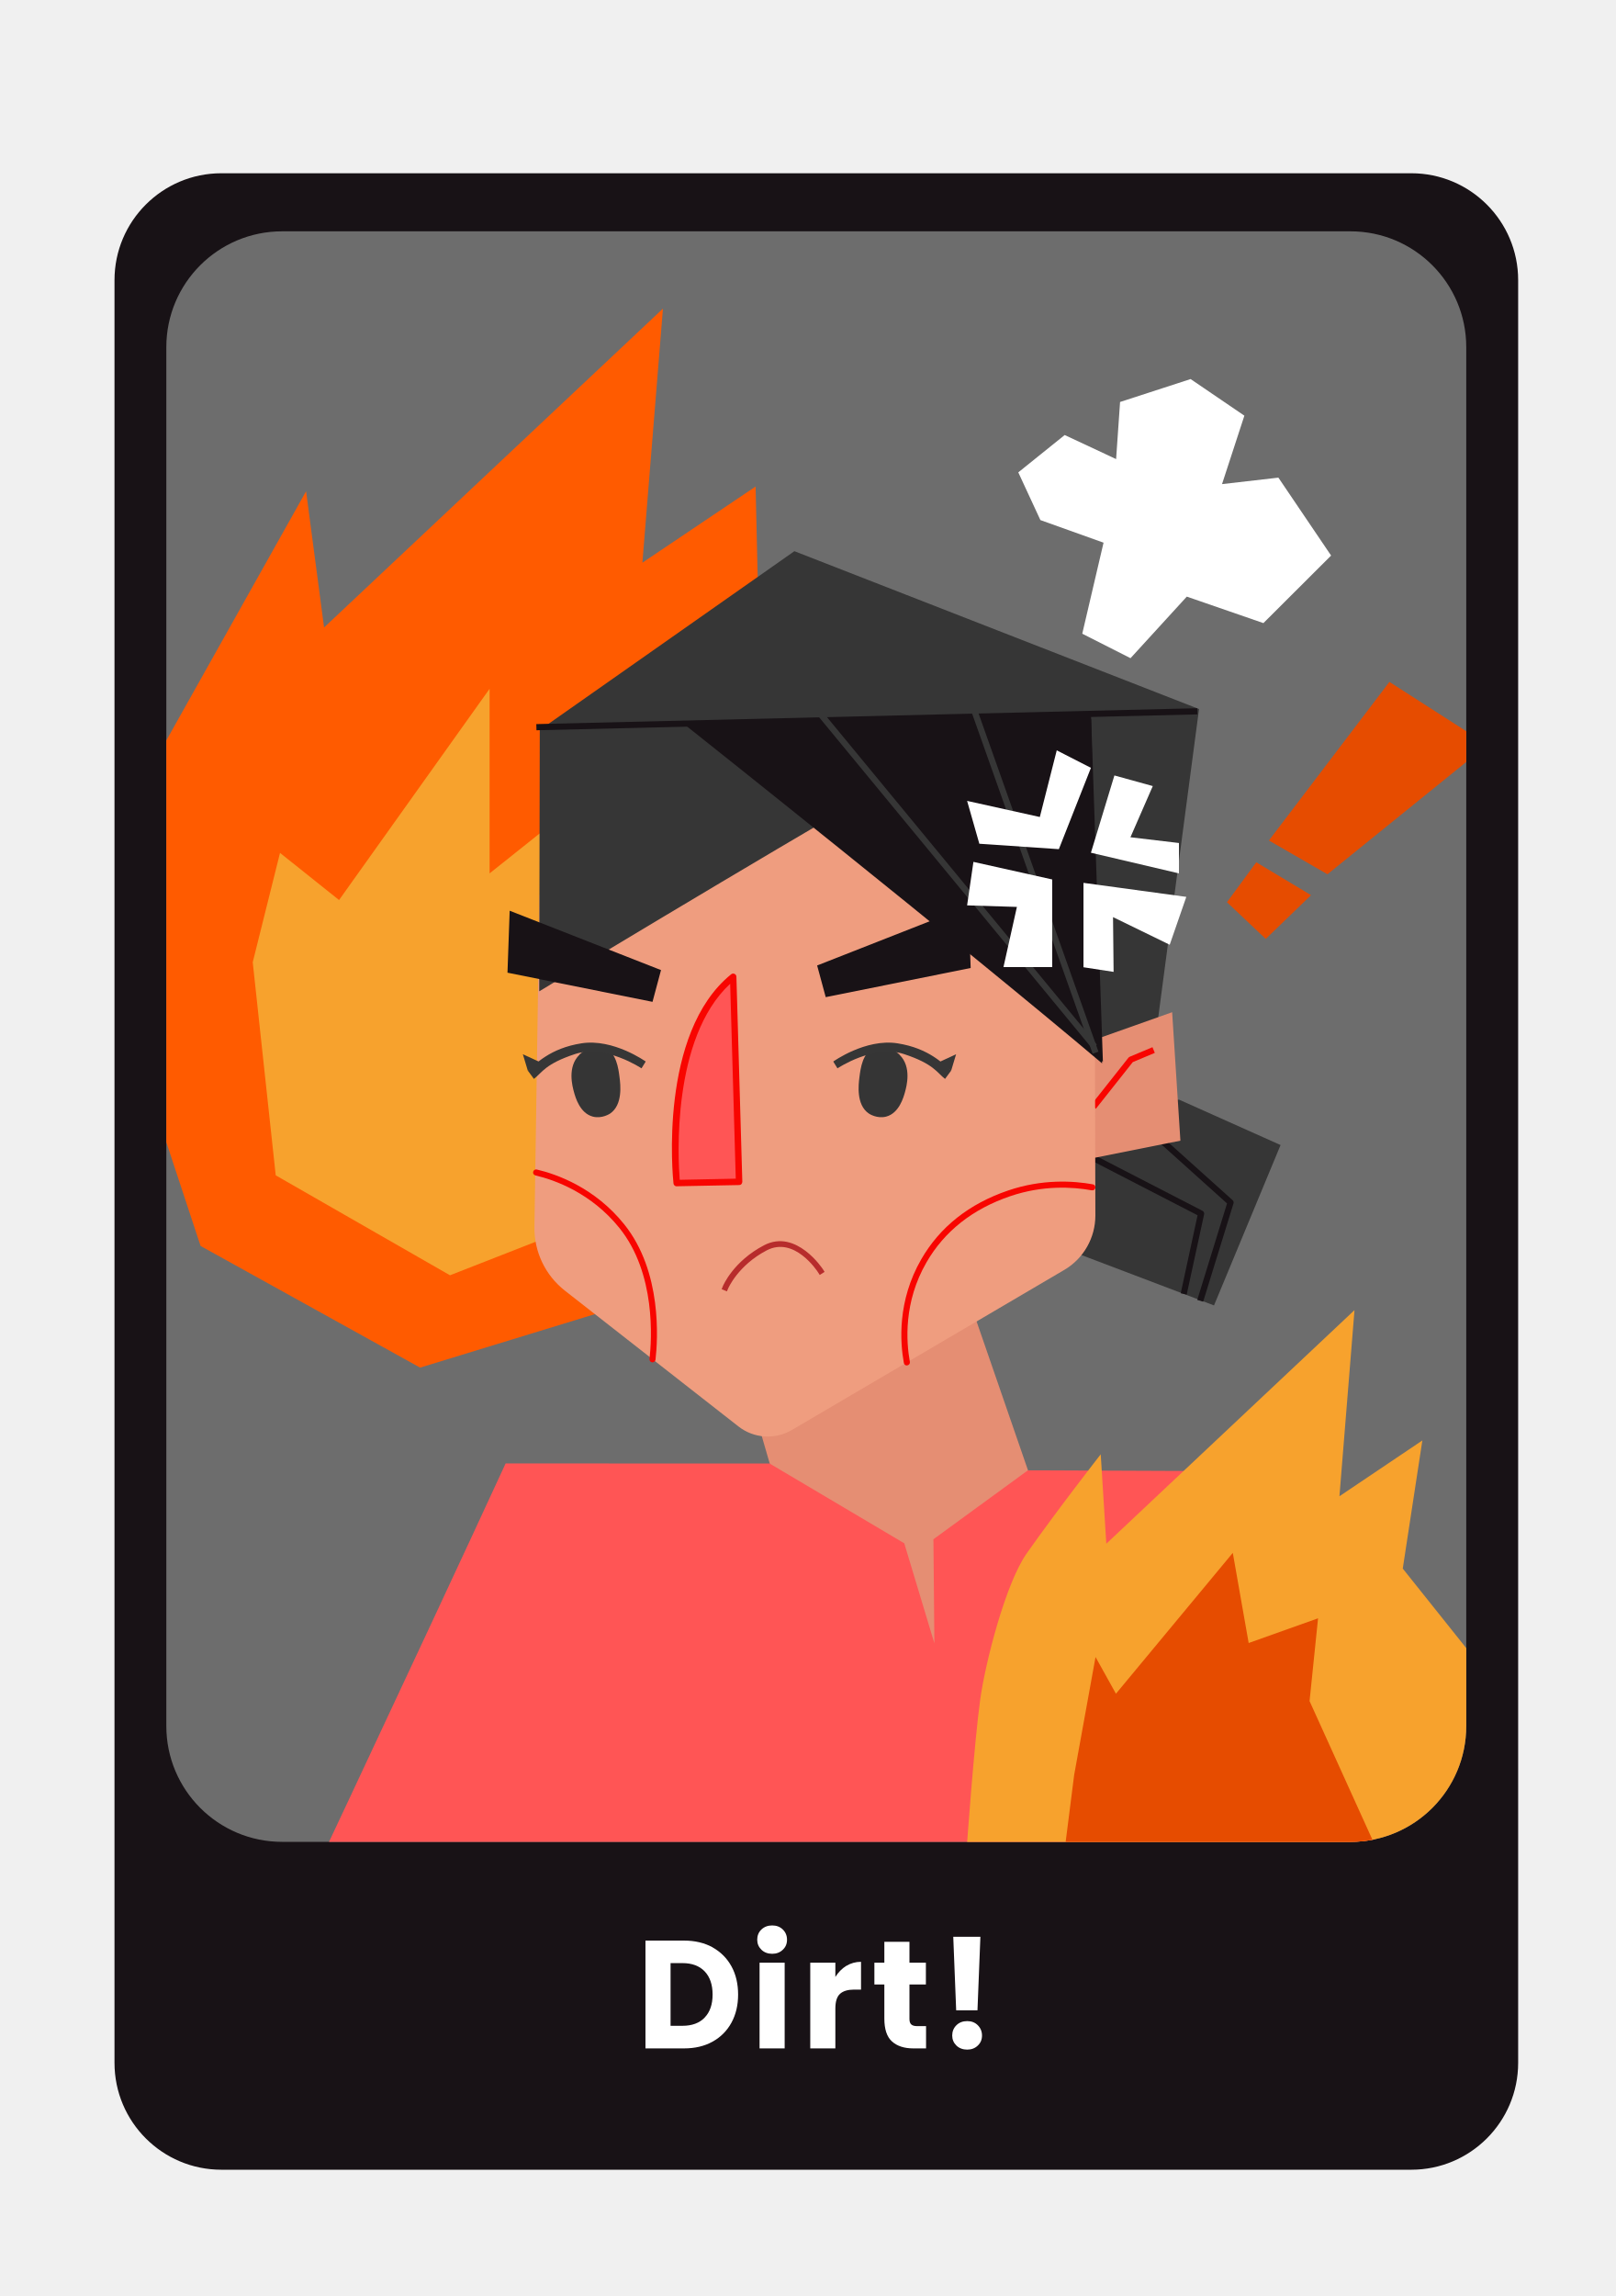
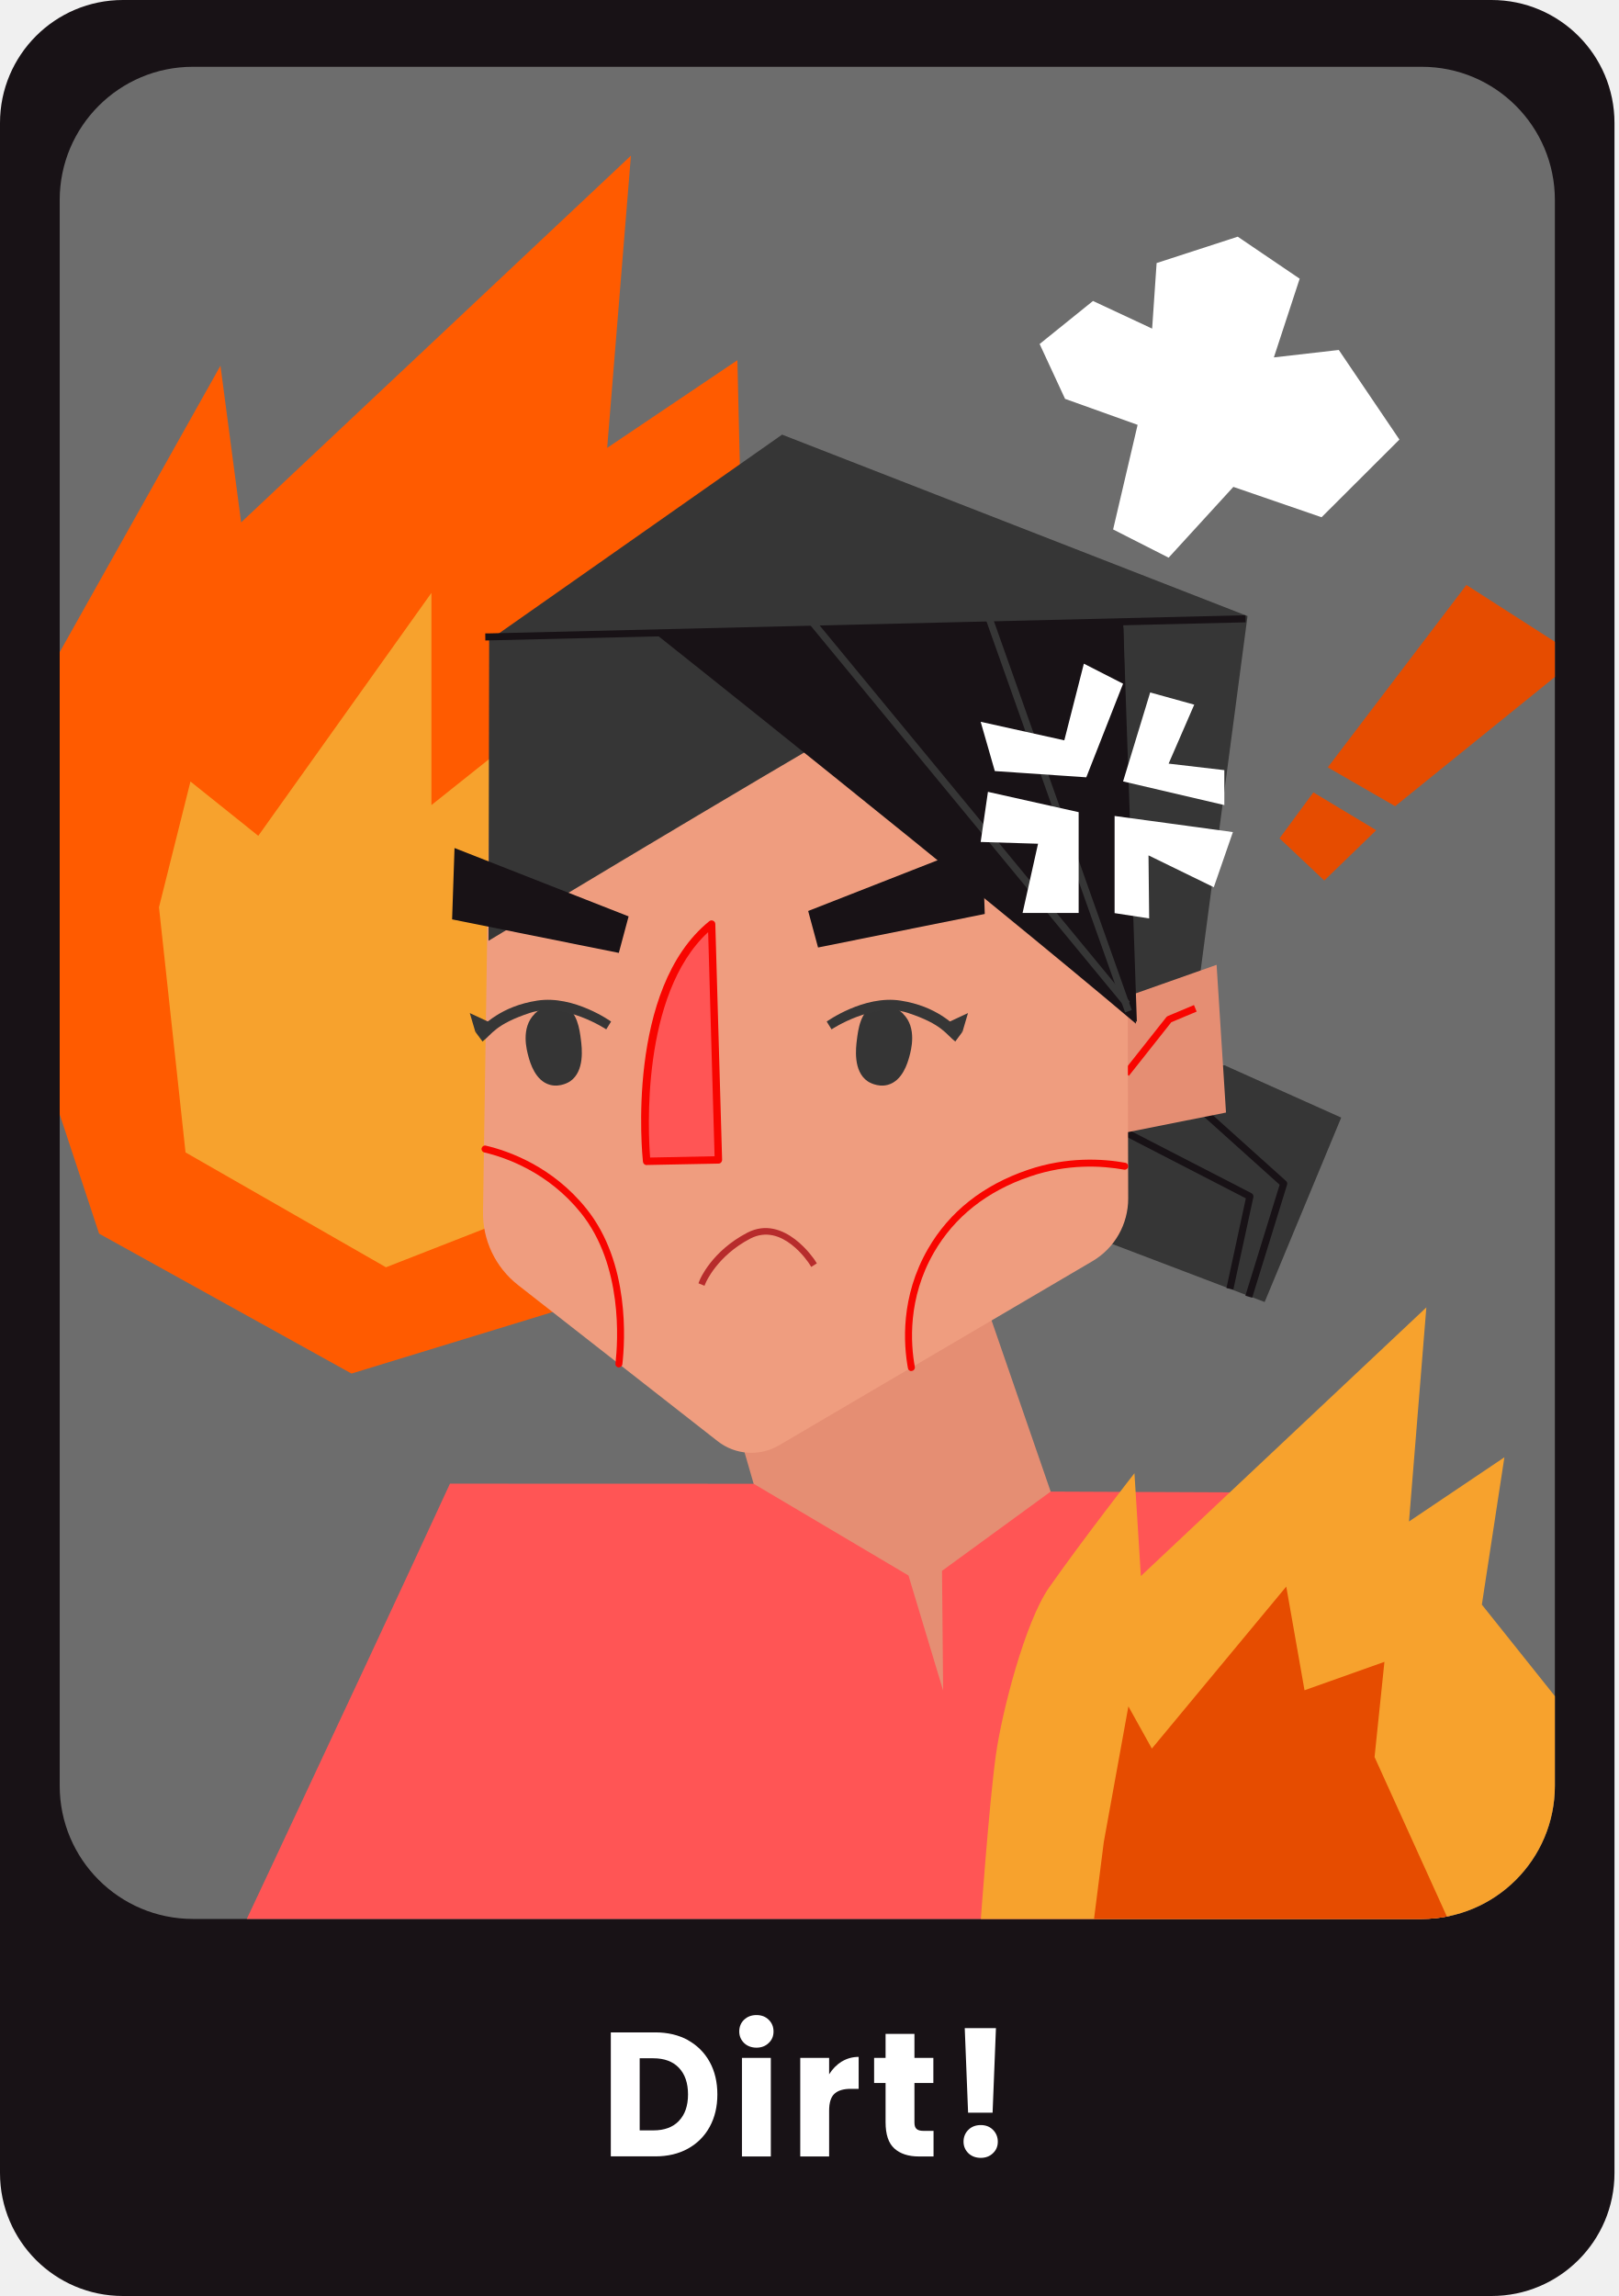
- <svg xmlns="http://www.w3.org/2000/svg" id="Layer_2" data-name="Layer 2" viewBox="0 0 199.5 283.47">
+ <svg xmlns="http://www.w3.org/2000/svg" id="Layer_2" data-name="Layer 2" viewBox="0 0 173.81 246.49">
  <defs>
    <style>
      .cls-1 {
        fill: #fff;
      }

      .cls-2 {
        fill: #181216;
      }

      .cls-3 {
        fill: #ef9d7f;
      }

      .cls-4 {
        fill: #363636;
      }

      .cls-5 {
        fill: #f55;
      }

      .cls-6 {
        fill: #e58e73;
      }

      .cls-7 {
        fill: #f80500;
      }

      .cls-8 {
        fill: #ff5b00;
      }

      .cls-9 {
        fill: #e64c00;
      }

      .cls-10 {
        clip-path: url(#clippath);
      }

      .cls-11 {
        fill: none;
      }

      .cls-12 {
        fill: #353535;
      }

      .cls-13 {
        fill: #b72c2c;
      }

      .cls-14 {
        fill: #6d6d6d;
      }

      .cls-15 {
        fill: #f7a22d;
      }
    </style>
    <clipPath id="clippath">
-       <rect class="cls-11" x="20.54" y="28.56" width="160.53" height="198.84" rx="14.3" ry="14.3" />
+       <rect class="cls-11" x="6.41" y="7.17" width="160.53" height="198.84" rx="14.3" ry="14.3" />
    </clipPath>
  </defs>
-   <rect class="cls-2" x="14.14" y="21.39" width="173.34" height="246.49" rx="13.2" ry="13.2" />
+   <rect class="cls-2" y="0" width="173.34" height="246.49" rx="13.2" ry="13.2" />
  <g>
-     <path class="cls-1" d="M88,240.43c1,.56,1.78,1.34,2.33,2.34,.55,1,.82,2.17,.82,3.48s-.27,2.46-.82,3.47c-.55,1.01-1.33,1.79-2.34,2.35-1.01,.56-2.18,.83-3.51,.83h-4.77v-13.31h4.77c1.34,0,2.51,.28,3.52,.83Zm-.98,8.66c.65-.67,.98-1.62,.98-2.84s-.33-2.18-.98-2.86c-.65-.68-1.57-1.02-2.74-1.02h-1.47v7.74h1.47c1.17,0,2.08-.33,2.74-1.01Z" />
-     <path class="cls-1" d="M94.03,240.72c-.34-.33-.52-.75-.52-1.24s.17-.93,.52-1.26,.79-.5,1.33-.5,.97,.17,1.31,.5c.34,.33,.52,.75,.52,1.26s-.17,.91-.52,1.24c-.34,.33-.78,.5-1.31,.5s-.99-.17-1.33-.5Zm2.87,1.6v10.58h-3.1v-10.58h3.1Z" />
-     <path class="cls-1" d="M104.52,242.71c.54-.33,1.15-.5,1.81-.5v3.43h-.85c-.77,0-1.35,.17-1.74,.52s-.58,.96-.58,1.83v4.91h-3.1v-10.58h3.1v1.76c.36-.58,.82-1.04,1.36-1.38Z" />
-     <path class="cls-1" d="M114.36,250.15v2.75h-1.58c-1.12,0-2-.29-2.63-.86s-.94-1.51-.94-2.82v-4.21h-1.23v-2.69h1.23v-2.58h3.1v2.58h2.03v2.69h-2.03v4.25c0,.32,.07,.54,.22,.68,.15,.14,.39,.21,.73,.21h1.11Z" />
-     <path class="cls-1" d="M118.11,252.55c-.34-.33-.52-.75-.52-1.24s.17-.93,.52-1.27c.34-.34,.79-.51,1.33-.51s.97,.17,1.31,.51c.34,.34,.52,.77,.52,1.27s-.17,.91-.52,1.24c-.34,.33-.78,.5-1.31,.5s-.99-.17-1.33-.5Zm2.96-13.43l-.36,9.08h-2.63l-.36-9.08h3.35Z" />
+     <path class="cls-1" d="M73.87,219.03c1,.56,1.78,1.34,2.33,2.34,.55,1,.82,2.17,.82,3.48s-.27,2.46-.82,3.47c-.55,1.01-1.33,1.79-2.34,2.35-1.01,.56-2.18,.83-3.51,.83h-4.77v-13.31h4.77c1.34,0,2.51,.28,3.52,.83Zm-.98,8.66c.65-.67,.98-1.62,.98-2.84s-.33-2.18-.98-2.86c-.65-.68-1.57-1.02-2.74-1.02h-1.47v7.74h1.47c1.17,0,2.08-.33,2.74-1.01Z" />
+     <path class="cls-1" d="M79.89,219.33c-.34-.33-.52-.75-.52-1.24s.17-.93,.52-1.26,.79-.5,1.33-.5,.97,.17,1.31,.5c.34,.33,.52,.75,.52,1.26s-.17,.91-.52,1.24c-.34,.33-.78,.5-1.31,.5s-.99-.17-1.33-.5Zm2.87,1.6v10.58h-3.1v-10.58h3.1Z" />
+     <path class="cls-1" d="M90.38,221.32c.54-.33,1.15-.5,1.81-.5v3.43h-.85c-.77,0-1.35,.17-1.74,.52s-.58,.96-.58,1.83v4.91h-3.1v-10.58h3.1v1.76c.36-.58,.82-1.04,1.36-1.38Z" />
+     <path class="cls-1" d="M100.23,228.76v2.75h-1.58c-1.12,0-2-.29-2.63-.86s-.94-1.51-.94-2.82v-4.21h-1.23v-2.69h1.23v-2.58h3.1v2.58h2.03v2.69h-2.03v4.25c0,.32,.07,.54,.22,.68,.15,.14,.39,.21,.73,.21h1.11Z" />
+     <path class="cls-1" d="M103.97,231.16c-.34-.33-.52-.75-.52-1.24s.17-.93,.52-1.27c.34-.34,.79-.51,1.33-.51s.97,.17,1.31,.51c.34,.34,.52,.77,.52,1.27s-.17,.91-.52,1.24c-.34,.33-.78,.5-1.31,.5s-.99-.17-1.33-.5Zm2.96-13.43l-.36,9.08h-2.63l-.36-9.08h3.35Z" />
  </g>
-   <rect class="cls-14" x="20.54" y="28.56" width="160.53" height="198.84" rx="14.3" ry="14.3" />
+   <rect class="cls-14" x="6.41" y="7.17" width="160.53" height="198.84" rx="14.3" ry="14.3" />
  <g class="cls-10">
    <g>
-       <polygon class="cls-8" points="81.87 38.1 40.02 77.47 37.8 60.65 14.14 102.82 16.51 128.82 24.77 153.83 51.88 168.85 98.39 154.62 109.4 133.05 93.8 81.34 93.31 60.07 79.33 69.47 81.87 38.1" />
-       <polygon class="cls-15" points="60.46 85.04 41.87 111.12 34.58 105.3 31.21 118.8 34.05 145.11 55.57 157.45 91.16 143.52 79.72 113.69 79.72 92.48 60.46 107.83 60.46 85.04" />
+       <polygon class="cls-8" points="67.74 16.71 25.89 56.08 23.67 39.26 0 81.43 2.37 107.42 10.64 132.44 37.74 147.46 84.26 133.23 95.27 111.66 79.67 59.95 79.17 38.67 65.19 48.08 67.74 16.71" />
+       <polygon class="cls-15" points="46.32 63.65 27.73 89.73 20.45 83.9 17.07 97.4 19.92 123.72 41.44 136.05 77.02 122.13 65.58 92.3 65.58 71.08 46.32 86.43 46.32 63.65" />
    </g>
    <g>
      <g>
-         <polygon class="cls-4" points="145.62 135.77 158.14 141.37 149.92 161.17 131.99 154.36 133.59 135.77 145.62 135.77" />
-         <path class="cls-2" d="M146.55,159.83l-.74-.16,2.08-9.63-14.27-7.36,.35-.68,14.53,7.49c.15,.08,.23,.25,.2,.42l-2.15,9.91Z" />
-         <path class="cls-2" d="M148.58,160.71l-.73-.22,3.68-11.91-8.92-8.02,.51-.56,9.1,8.18c.11,.1,.15,.25,.11,.39l-3.75,12.14Z" />
+         <polygon class="cls-4" points="131.48 114.37 144 119.98 135.78 139.78 117.86 132.96 119.45 114.37 131.48 114.37" />
+         <path class="cls-2" d="M132.42,138.44l-.74-.16,2.08-9.63-14.27-7.36,.35-.68,14.53,7.49c.15,.08,.23,.25,.2,.42l-2.15,9.91Z" />
+         <path class="cls-2" d="M134.44,139.32l-.73-.22,3.68-11.91-8.92-8.02,.51-.56,9.1,8.18c.11,.1,.15,.25,.11,.39l-3.75,12.14Z" />
      </g>
-       <polygon class="cls-4" points="67.52 89.52 98.1 68.05 148.07 87.54 142.57 129.11 129.22 136.94 67.52 89.52" />
+       <polygon class="cls-4" points="53.38 68.13 83.97 46.66 133.94 66.14 128.44 107.71 115.08 115.55 53.38 68.13" />
      <g>
-         <polygon class="cls-6" points="135.1 128.39 144.75 124.97 145.77 140.83 135.1 142.96 135.1 128.39" />
-         <path class="cls-7" d="M135.33,136.89l-.59-.47,4.62-5.84s.09-.09,.15-.11l2.81-1.18,.29,.7-2.72,1.14-4.56,5.76Z" />
+         <polygon class="cls-6" points="120.96 106.99 130.62 103.58 131.63 119.44 120.96 121.57 120.96 106.99" />
+         <path class="cls-7" d="M121.2,115.5l-.59-.47,4.62-5.84s.09-.09,.15-.11l2.81-1.18,.29,.7-2.72,1.14-4.56,5.76Z" />
      </g>
-       <polygon class="cls-6" points="119.89 161.09 128.49 185.99 115.4 204.09 96.59 185.99 92.48 171.81 119.89 161.09" />
-       <path class="cls-5" d="M62.44,180.68c-10.33,22.43-30.63,65.47-30.63,65.47l142.76-1.61-17.12-62.88-30.51-.13-11.67,8.51,.12,12.85-3.72-12.35-16.63-9.85" />
-       <path class="cls-3" d="M135.17,110.24l.1,39.82c0,2.76-1.45,5.32-3.83,6.72l-33.65,19.77c-2.08,1.22-4.7,1.05-6.6-.44l-21.44-16.77c-2.42-1.9-3.81-4.82-3.75-7.9l.62-40.94,29.8-18.01,38.75,17.75Z" />
-       <path class="cls-4" d="M108.78,97.34c-14.53,8.36-42.19,25.05-42.19,25.05l.07-32.87s22.24,.22,31.78-.12c3.43,2.97,6.91,4.98,10.34,7.95Z" />
+       <polygon class="cls-6" points="105.75 139.7 114.35 164.6 101.26 182.69 82.45 164.6 78.35 150.42 105.75 139.7" />
+       <path class="cls-5" d="M48.31,159.28c-10.33,22.43-30.63,65.47-30.63,65.47l142.76-1.61-17.12-62.88-30.51-.13-11.67,8.51,.12,12.85-3.72-12.35-16.63-9.85" />
+       <path class="cls-3" d="M121.03,88.85l.1,39.82c0,2.76-1.45,5.32-3.83,6.72l-33.65,19.77c-2.08,1.22-4.7,1.05-6.6-.44l-21.44-16.77c-2.42-1.9-3.81-4.82-3.75-7.9l.62-40.94,29.8-18.01,38.75,17.75Z" />
+       <path class="cls-4" d="M94.64,75.95c-14.53,8.36-42.19,25.05-42.19,25.05l.07-32.87s22.24,.22,31.78-.12c3.43,2.97,6.91,4.98,10.34,7.95Z" />
      <g>
-         <path class="cls-5" d="M90.55,120.6c.24,8.44,.73,25.31,.73,25.31l-7.7,.15s-1.94-18.26,6.98-25.47Z" />
-         <path class="cls-7" d="M83.57,146.47c-.21,0-.38-.16-.4-.36-.08-.75-1.86-18.56,7.12-25.82,.12-.1,.28-.12,.42-.05,.14,.06,.23,.2,.23,.35l.73,25.31c0,.11-.04,.21-.11,.29-.07,.08-.18,.12-.28,.12l-7.7,.15h0Zm6.6-25.01c-7.27,6.73-6.43,21.67-6.23,24.2l6.92-.14-.69-24.06Z" />
+         <path class="cls-5" d="M76.41,99.21c.24,8.44,.73,25.31,.73,25.31l-7.7,.15s-1.94-18.26,6.98-25.47Z" />
+         <path class="cls-7" d="M69.43,125.08c-.21,0-.38-.16-.4-.36-.08-.75-1.86-18.56,7.12-25.82,.12-.1,.28-.12,.42-.05,.14,.06,.23,.2,.23,.35l.73,25.31c0,.11-.04,.21-.11,.29-.07,.08-.18,.12-.28,.12l-7.7,.15h0Zm6.6-25.01c-7.27,6.73-6.43,21.67-6.23,24.2l6.92-.14-.69-24.06Z" />
      </g>
-       <path class="cls-7" d="M111.99,168.59c-.18,0-.34-.13-.37-.31-.47-2.58-.82-7.66,2.15-12.81,2.3-3.99,5.91-6.85,10.73-8.49,4.2-1.43,8.01-1.2,10.46-.76,.21,.04,.34,.23,.3,.44-.04,.21-.23,.34-.44,.3-2.37-.43-6.04-.65-10.08,.73-4.64,1.58-8.11,4.33-10.32,8.15-2.85,4.93-2.51,9.82-2.06,12.29,.04,.21-.1,.4-.3,.44-.02,0-.05,0-.07,0Z" />
-       <path class="cls-7" d="M80.58,168.2s-.03,0-.04,0c-.21-.02-.36-.21-.33-.42,.27-2.37,.81-10.54-3.71-16.16-3.49-4.34-8-5.94-10.38-6.5-.2-.05-.33-.25-.28-.45,.05-.2,.25-.33,.45-.28,2.47,.58,7.16,2.24,10.79,6.76,4.71,5.85,4.15,14.28,3.87,16.72-.02,.19-.19,.33-.37,.33Z" />
-       <path class="cls-2" d="M84.5,89.16s34.45,27.35,51.7,41.94c-.47-13.45-1.45-42.33-1.45-42.33l-50.25,.39Z" />
-       <path class="cls-13" d="M89.78,159.44l-.66-.27,.13-.33c.05-.13,1.3-3.11,5.11-5.1,3.98-2.07,7.25,2.94,7.28,2.99l.19,.3-.6,.38-.19-.3c-.12-.19-2.94-4.51-6.35-2.74-3.57,1.86-4.77,4.71-4.78,4.73l-.14,.33Z" />
-       <polygon class="cls-2" points="80.58 123.69 62.67 120.09 62.94 112.44 81.63 119.77 80.58 123.69" />
-       <polygon class="cls-1" points="136.28 67 133.65 78.24 139.61 81.26 146.56 73.66 156.02 76.93 164.38 68.59 157.87 58.97 150.91 59.77 153.67 51.32 147.03 46.8 138.32 49.63 137.83 56.68 131.48 53.71 125.75 58.32 128.48 64.21 136.28 67" />
+       <path class="cls-7" d="M97.85,147.2c-.18,0-.34-.13-.37-.31-.47-2.58-.82-7.66,2.15-12.81,2.3-3.99,5.91-6.85,10.73-8.49,4.2-1.43,8.01-1.2,10.46-.76,.21,.04,.34,.23,.3,.44-.04,.21-.23,.34-.44,.3-2.37-.43-6.04-.65-10.08,.73-4.64,1.58-8.11,4.33-10.32,8.15-2.85,4.93-2.51,9.82-2.06,12.29,.04,.21-.1,.4-.3,.44-.02,0-.05,0-.07,0Z" />
+       <path class="cls-7" d="M66.45,146.8s-.03,0-.04,0c-.21-.02-.36-.21-.33-.42,.27-2.37,.81-10.54-3.71-16.16-3.49-4.34-8-5.94-10.38-6.5-.2-.05-.33-.25-.28-.45,.05-.2,.25-.33,.45-.28,2.47,.58,7.16,2.24,10.79,6.76,4.71,5.85,4.15,14.28,3.87,16.72-.02,.19-.19,.33-.37,.33Z" />
+       <path class="cls-2" d="M70.36,67.77s34.45,27.35,51.7,41.94c-.47-13.45-1.45-42.33-1.45-42.33l-50.25,.39Z" />
+       <path class="cls-13" d="M75.65,138.04l-.66-.27,.13-.33c.05-.13,1.3-3.11,5.11-5.1,3.98-2.07,7.25,2.94,7.28,2.99l.19,.3-.6,.38-.19-.3c-.12-.19-2.94-4.51-6.35-2.74-3.57,1.86-4.77,4.71-4.78,4.73l-.14,.33Z" />
+       <polygon class="cls-2" points="66.44 102.3 48.54 98.7 48.8 91.04 67.49 98.38 66.44 102.3" />
+       <polygon class="cls-1" points="122.14 45.61 119.51 56.84 125.47 59.87 132.42 52.27 141.89 55.53 150.25 47.19 143.74 37.57 136.77 38.37 139.54 29.92 132.89 25.41 124.18 28.24 123.7 35.28 117.35 32.31 111.62 36.93 114.35 42.82 122.14 45.61" />
      <g>
-         <polygon class="cls-9" points="171.58 84.19 183.69 91.96 163.93 107.94 156.7 103.77 171.58 84.19" />
-         <polygon class="cls-9" points="155.14 106.46 161.9 110.52 156.31 115.92 151.52 111.39 155.14 106.46" />
+         <polygon class="cls-9" points="157.44 62.8 169.55 70.57 149.79 86.55 142.56 82.38 157.44 62.8" />
+         <polygon class="cls-9" points="141.01 85.07 147.76 89.13 142.18 94.53 137.38 90 141.01 85.07" />
      </g>
      <g>
-         <path class="cls-12" d="M71.55,130.23c-1.53,1.5-.85,3.93-.68,4.56,.19,.7,.74,2.65,2.34,3.07,1.13,.29,2.1-.35,2.15-.39,1.57-1.08,1.26-3.59,1.15-4.45-.14-1.12-.39-3.08-1.84-3.65-1.11-.43-2.4,.14-3.13,.85Z" />
-         <path class="cls-4" d="M65.93,133.21c1.02-.79,1.39-1.86,5.1-3.08,3.71-1.22,8.19,1.77,8.19,1.77l.52-.84s-3.99-2.86-7.92-2.25-5.7,2.6-6.64,3.37l.76,1.03Z" />
-         <polygon class="cls-4" points="64.57 130.16 65.18 132.19 66.76 131.17 64.57 130.16" />
+         <path class="cls-12" d="M57.41,108.84c-1.53,1.5-.85,3.93-.68,4.56,.19,.7,.74,2.65,2.34,3.07,1.13,.29,2.1-.35,2.15-.39,1.57-1.08,1.26-3.59,1.15-4.45-.14-1.12-.39-3.08-1.84-3.65-1.11-.43-2.4,.14-3.13,.85Z" />
+         <path class="cls-4" d="M51.8,111.82c1.02-.79,1.39-1.86,5.1-3.08,3.71-1.22,8.19,1.77,8.19,1.77l.52-.84s-3.99-2.86-7.92-2.25-5.7,2.6-6.64,3.37l.76,1.03Z" />
+         <polygon class="cls-4" points="50.44 108.76 51.04 110.79 52.62 109.78 50.44 108.76" />
      </g>
      <g>
-         <path class="cls-12" d="M111.09,130.23c1.53,1.5,.85,3.93,.68,4.56-.19,.7-.74,2.65-2.34,3.07-1.13,.29-2.1-.35-2.15-.39-1.57-1.08-1.26-3.59-1.15-4.45,.14-1.12,.39-3.08,1.84-3.65,1.11-.43,2.4,.14,3.13,.85Z" />
-         <path class="cls-4" d="M116.71,133.21c-1.02-.79-1.39-1.86-5.1-3.08s-8.19,1.77-8.19,1.77l-.52-.84s3.99-2.86,7.92-2.25,5.7,2.6,6.64,3.37l-.76,1.03Z" />
-         <polygon class="cls-4" points="118.07 130.16 117.46 132.19 115.88 131.17 118.07 130.16" />
+         <path class="cls-12" d="M96.96,108.84c1.53,1.5,.85,3.93,.68,4.56-.19,.7-.74,2.65-2.34,3.07-1.13,.29-2.1-.35-2.15-.39-1.57-1.08-1.26-3.59-1.15-4.45,.14-1.12,.39-3.08,1.84-3.65,1.11-.43,2.4,.14,3.13,.85Z" />
+         <path class="cls-4" d="M102.57,111.82c-1.02-.79-1.39-1.86-5.1-3.08s-8.19,1.77-8.19,1.77l-.52-.84s3.99-2.86,7.92-2.25,5.7,2.6,6.64,3.37l-.76,1.03Z" />
+         <polygon class="cls-4" points="103.93 108.76 103.33 110.79 101.74 109.78 103.93 108.76" />
      </g>
      <g>
-         <path class="cls-2" d="M84.16,89.15s34.62,27.48,51.94,42.14c-.43-10.44-.79-20.98-1.08-31.62-.11-3.86-.2-7.7-.29-11.53-16.86,.34-33.72,.68-50.58,1.01Z" />
-         <polygon class="cls-2" points="66.25 90.16 66.23 89.4 66.61 89.39 147.85 87.44 147.87 88.2 147.49 88.21 66.25 90.16" />
-         <rect class="cls-4" x="126.97" y="83.76" width=".76" height="47.57" transform="translate(-28.62 48.74) rotate(-19.52)" />
-         <rect class="cls-4" x="117.44" y="80.91" width=".76" height="54.5" transform="translate(-41.89 99.66) rotate(-39.5)" />
+         <path class="cls-2" d="M70.02,67.76s34.62,27.48,51.94,42.14c-.43-10.44-.79-20.98-1.08-31.62-.11-3.86-.2-7.7-.29-11.53-16.86,.34-33.72,.68-50.58,1.01Z" />
+         <polygon class="cls-2" points="52.11 68.76 52.1 68 52.47 68 133.72 66.05 133.74 66.81 133.36 66.82 52.11 68.76" />
+         <rect class="cls-4" x="112.83" y="62.36" width=".76" height="47.57" transform="translate(-22.28 42.78) rotate(-19.52)" />
+         <rect class="cls-4" x="103.31" y="59.51" width=".76" height="54.5" transform="translate(-31.51 85.78) rotate(-39.5)" />
      </g>
-       <polygon class="cls-2" points="101.97 123.11 119.87 119.51 119.6 111.86 100.91 119.2 101.97 123.11" />
+       <polygon class="cls-2" points="87.83 101.72 105.73 98.12 105.47 90.47 86.77 97.8 87.83 101.72" />
      <g>
-         <polygon class="cls-1" points="130.5 92.64 128.41 100.87 119.43 98.88 120.94 104.17 130.76 104.84 134.72 94.8 130.5 92.64" />
-         <polygon class="cls-1" points="137.62 95.74 134.72 105.28 145.59 107.83 145.59 104.08 139.6 103.37 142.36 97.05 137.62 95.74" />
-         <polygon class="cls-1" points="120.21 106.41 129.94 108.58 129.94 119.4 123.92 119.4 125.58 111.97 119.43 111.78 120.21 106.41" />
-         <polygon class="cls-1" points="133.8 109 133.8 119.42 137.52 119.99 137.45 113.23 144.45 116.64 146.5 110.73 133.8 109" />
+         <polygon class="cls-1" points="116.37 71.25 114.27 79.48 105.29 77.49 106.81 82.78 116.63 83.45 120.58 73.4 116.37 71.25" />
+         <polygon class="cls-1" points="123.49 74.34 120.58 83.89 131.45 86.43 131.45 82.68 125.47 81.98 128.22 75.65 123.49 74.34" />
+         <polygon class="cls-1" points="106.07 85.01 115.81 87.19 115.81 98.01 109.79 98.01 111.45 90.58 105.29 90.39 106.07 85.01" />
+         <polygon class="cls-1" points="119.67 87.6 119.67 98.03 123.38 98.6 123.31 91.83 130.32 95.25 132.37 89.33 119.67 87.6" />
      </g>
    </g>
-     <path class="cls-15" d="M167.28,161.74l-30.66,28.85-.69-11.04s-5.44,6.97-9.15,12.25c-2.61,3.72-5.09,13.45-5.72,17.95-.75,5.36-1.68,18.46-1.68,18.46l-2.63,16.48,62.62,2.42,16.76-24.77-22.9-28.68,2.42-15.82-10.24,6.89,1.86-22.98Z" />
-     <polygon class="cls-9" points="152.24 191.72 137.81 209.11 135.29 204.58 132.65 219.14 129.72 242.21 174.65 238.53 161.72 210.02 162.77 199.8 154.2 202.85 152.24 191.72" />
+     <path class="cls-15" d="M153.15,140.35l-30.66,28.85-.69-11.04s-5.44,6.97-9.15,12.25c-2.61,3.72-5.09,13.45-5.72,17.95-.75,5.36-1.68,18.46-1.68,18.46l-2.63,16.48,62.62,2.42,16.76-24.77-22.9-28.68,2.42-15.82-10.24,6.89,1.86-22.98Z" />
+     <polygon class="cls-9" points="138.1 170.33 123.67 187.72 121.15 183.19 118.51 197.75 115.58 220.82 160.51 217.14 147.58 188.63 148.64 178.41 140.06 181.46 138.1 170.33" />
  </g>
</svg>
